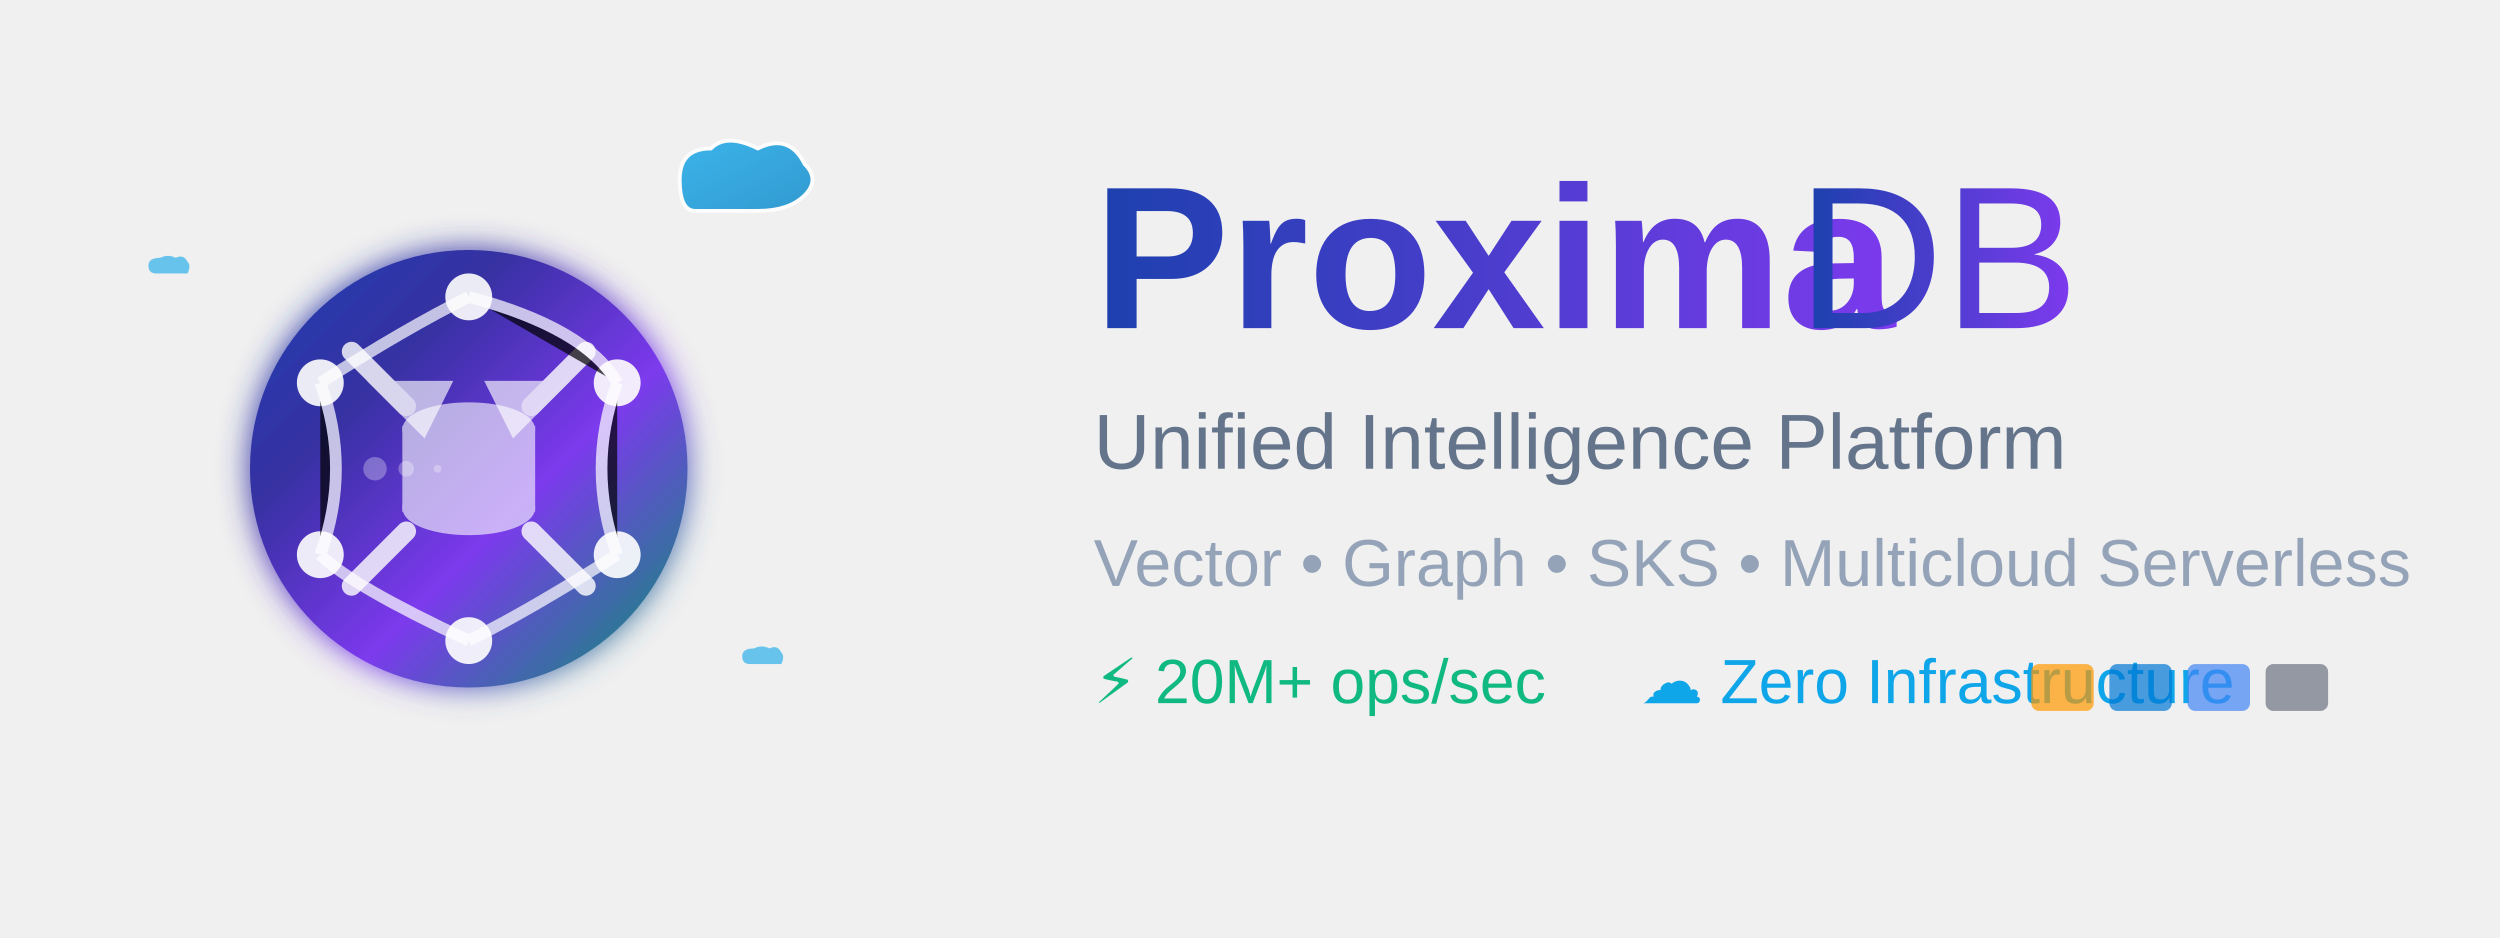
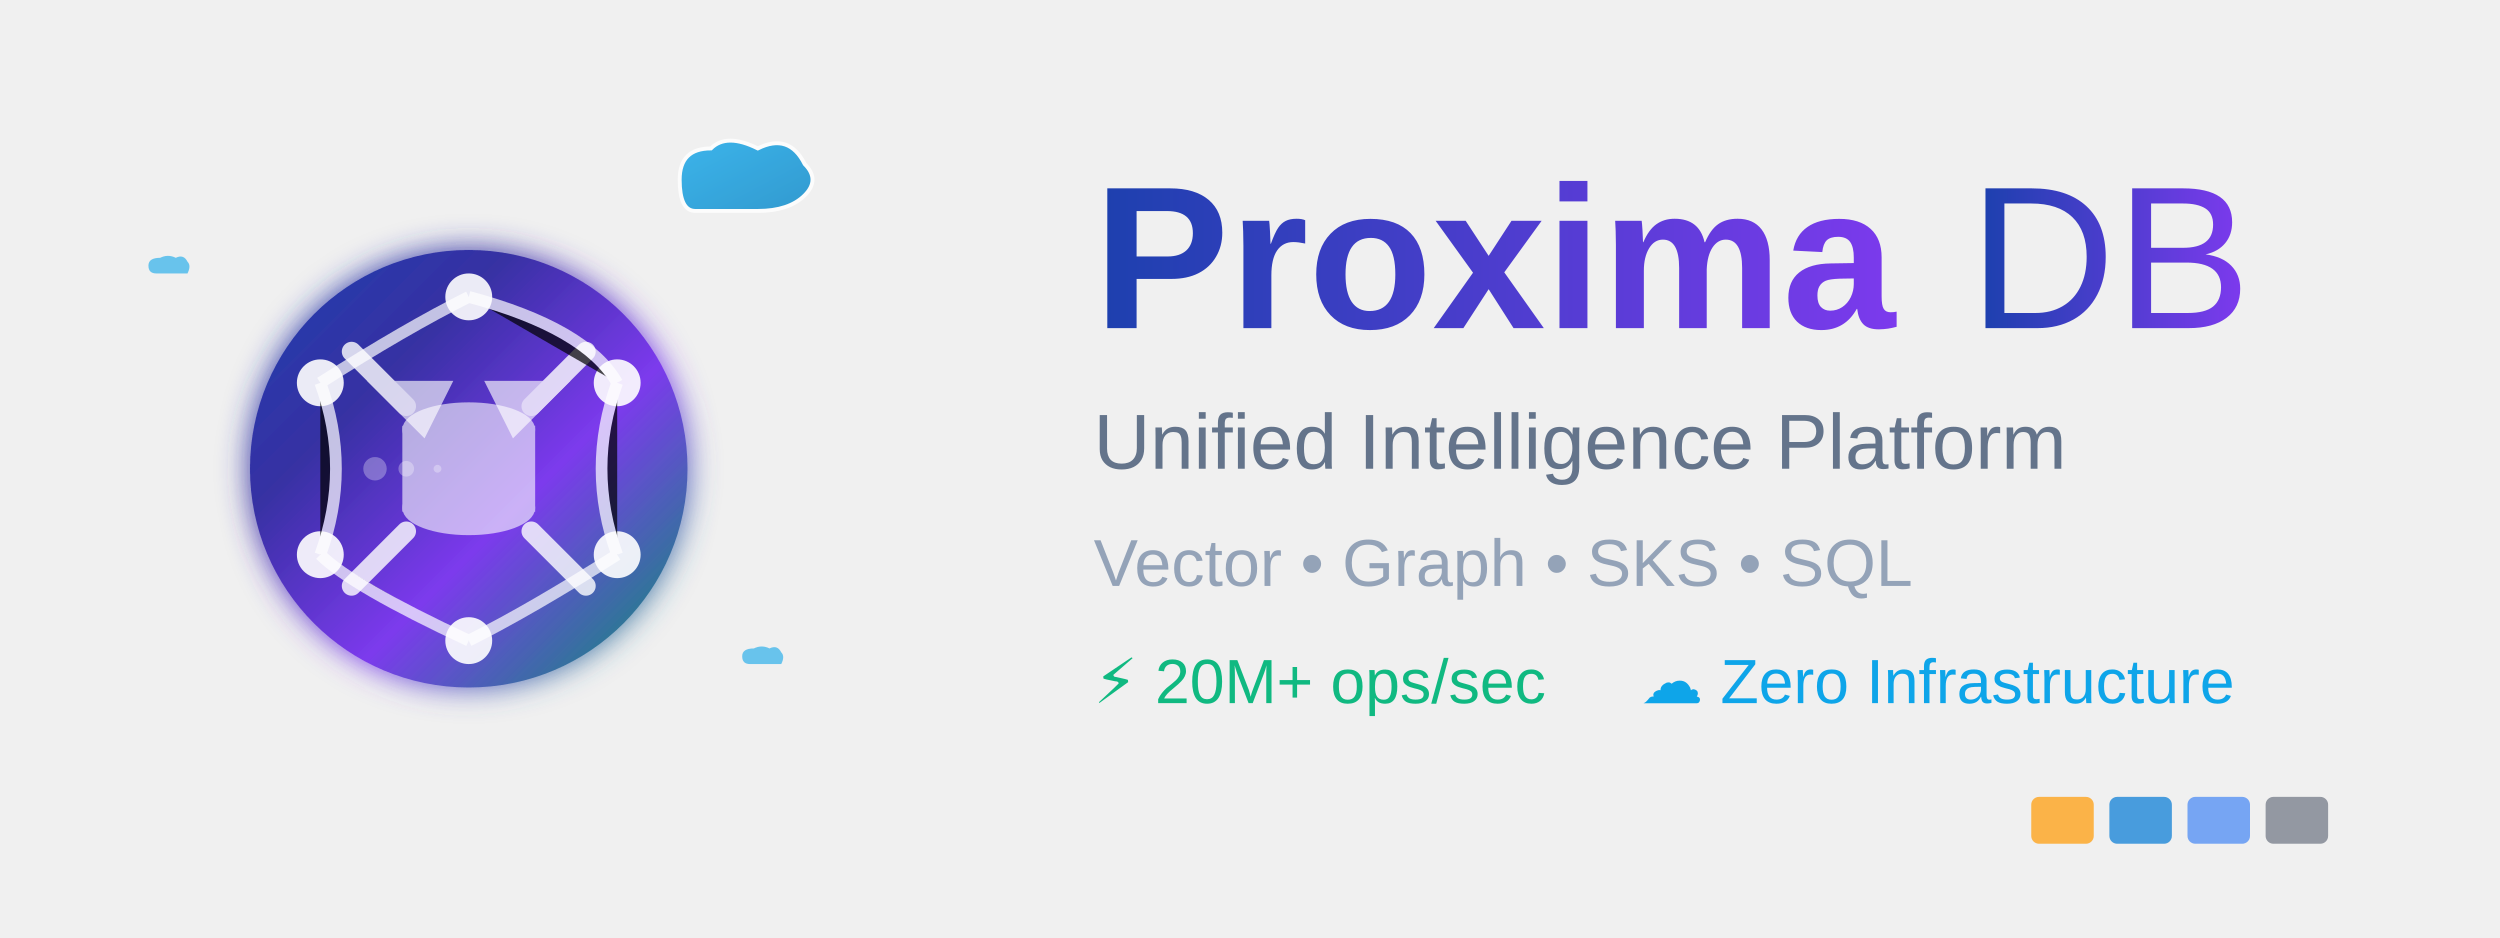
<svg xmlns="http://www.w3.org/2000/svg" width="320" height="120">
  <defs>
    <linearGradient id="logoGradient" x1="0%" y1="0%" x2="100%" y2="100%">
      <stop offset="0%" style="stop-color:#1e40af;stop-opacity:1" />
      <stop offset="30%" style="stop-color:#3730a3;stop-opacity:1" />
      <stop offset="60%" style="stop-color:#7c3aed;stop-opacity:1" />
      <stop offset="100%" style="stop-color:#059669;stop-opacity:1" />
    </linearGradient>
    <linearGradient id="textGradient" x1="0%" y1="0%" x2="100%" y2="0%">
      <stop offset="0%" style="stop-color:#1e40af;stop-opacity:1" />
      <stop offset="100%" style="stop-color:#7c3aed;stop-opacity:1" />
    </linearGradient>
    <linearGradient id="cloudGradient" x1="0%" y1="0%" x2="100%" y2="100%">
      <stop offset="0%" style="stop-color:#0ea5e9;stop-opacity:1" />
      <stop offset="100%" style="stop-color:#0284c7;stop-opacity:1" />
    </linearGradient>
    <filter id="logoGlow">
      <feGaussianBlur stdDeviation="2" result="coloredBlur" />
      <feMerge>
        <feMergeNode in="coloredBlur" />
        <feMergeNode in="SourceGraphic" />
      </feMerge>
    </filter>
  </defs>
  <g transform="translate(60, 60)">
    <circle cx="0" cy="0" r="28" fill="url(#logoGradient)" filter="url(#logoGlow)" />
    <g stroke="white" stroke-width="2.5" opacity="0.8">
      <line x1="-15" y1="-15" x2="-8" y2="-8" stroke-linecap="round" />
      <line x1="8" y1="-8" x2="15" y2="-15" stroke-linecap="round" />
      <line x1="-15" y1="15" x2="-8" y2="8" stroke-linecap="round" />
      <line x1="8" y1="8" x2="15" y2="15" stroke-linecap="round" />
      <polygon points="-6,-6 -10,-10 -4,-10" fill="white" opacity="0.8" />
      <polygon points="6,-6 10,-10 4,-10" fill="white" opacity="0.8" />
    </g>
    <g fill="#ffffff" opacity="0.9">
      <circle cx="0" cy="-22" r="3" />
      <circle cx="19" cy="-11" r="3" />
      <circle cx="19" cy="11" r="3" />
      <circle cx="0" cy="22" r="3" />
      <circle cx="-19" cy="11" r="3" />
      <circle cx="-19" cy="-11" r="3" />
    </g>
    <g stroke="#ffffff" stroke-width="1.5" opacity="0.7">
      <path d="M 0,-22 Q 15,-18 19,-11" />
      <path d="M 19,-11 Q 15,0 19,11" />
      <path d="M 19,11 Q 8,18 0,22" />
      <path d="M 0,22 Q -15,15 -19,11" />
      <path d="M -19,11 Q -15,0 -19,-11" />
      <path d="M -19,-11 Q -8,-18 0,-22" />
    </g>
    <g fill="white" opacity="0.6" stroke="white" stroke-width="1">
      <ellipse cx="0" cy="-5" rx="8" ry="3" />
      <rect x="-8" y="-5" width="16" height="10" />
      <ellipse cx="0" cy="5" rx="8" ry="3" />
    </g>
    <g transform="translate(35, -35)">
      <path d="M -8,-2 Q -8,-6 -4,-6 Q -2,-8 2,-6 Q 6,-8 8,-4 Q 10,-2 8,0 Q 6,2 2,2 L -6,2 Q -8,2 -8,-2 Z" fill="url(#cloudGradient)" opacity="0.8" stroke="white" stroke-width="0.5" />
    </g>
    <g opacity="0.6">
      <g transform="translate(-38, -25) scale(0.5)">
        <path d="M -6,-2 Q -6,-4 -3,-4 Q -1,-5 1,-4 Q 3,-5 4,-3 Q 5,-2 4,0 L -4,0 Q -6,0 -6,-2 Z" fill="#0ea5e9" />
      </g>
      <g transform="translate(38, 25) scale(0.5)">
        <path d="M -6,-2 Q -6,-4 -3,-4 Q -1,-5 1,-4 Q 3,-5 4,-3 Q 5,-2 4,0 L -4,0 Q -6,0 -6,-2 Z" fill="#0ea5e9" />
      </g>
    </g>
    <g fill="white" opacity="0.3">
      <circle cx="-12" cy="0" r="1.5" />
      <circle cx="-8" cy="0" r="1" />
      <circle cx="-4" cy="0" r="0.5" />
    </g>
  </g>
  <text x="140" y="42" font-family="Arial, sans-serif" font-size="26" font-weight="bold" fill="url(#textGradient)">
    Proxima
  </text>
-   <text x="230" y="42" font-family="Arial, sans-serif" font-size="26" font-weight="300" fill="url(#textGradient)">
+   <text x="252" y="42" font-family="Arial, sans-serif" font-size="26" font-weight="300" fill="url(#textGradient)">
    DB
  </text>
  <text x="140" y="60" font-family="Arial, sans-serif" font-size="10" fill="#64748b" font-weight="500">
    Unified Intelligence Platform
  </text>
  <text x="140" y="75" font-family="Arial, sans-serif" font-size="8.5" fill="#94a3b8">
-     Vector • Graph • SKS • Multicloud Serverless
+     Vector • Graph • SKS • SQL
  </text>
  <g transform="translate(140, 90)">
    <text x="0" y="0" font-family="Arial, sans-serif" font-size="8" fill="#10b981">⚡ 20M+ ops/sec</text>
    <text x="70" y="0" font-family="Arial, sans-serif" font-size="8" fill="#0ea5e9">☁️ Zero Infrastructure</text>
  </g>
-   <g transform="translate(260, 85)" opacity="0.7">
+   <g transform="translate(260, 102)" opacity="0.7">
    <rect x="0" y="0" width="8" height="6" rx="1" fill="#ff9900" />
    <rect x="10" y="0" width="8" height="6" rx="1" fill="#0078d4" />
    <rect x="20" y="0" width="8" height="6" rx="1" fill="#4285f4" />
    <rect x="30" y="0" width="8" height="6" rx="1" fill="#6b7280" />
  </g>
</svg>
